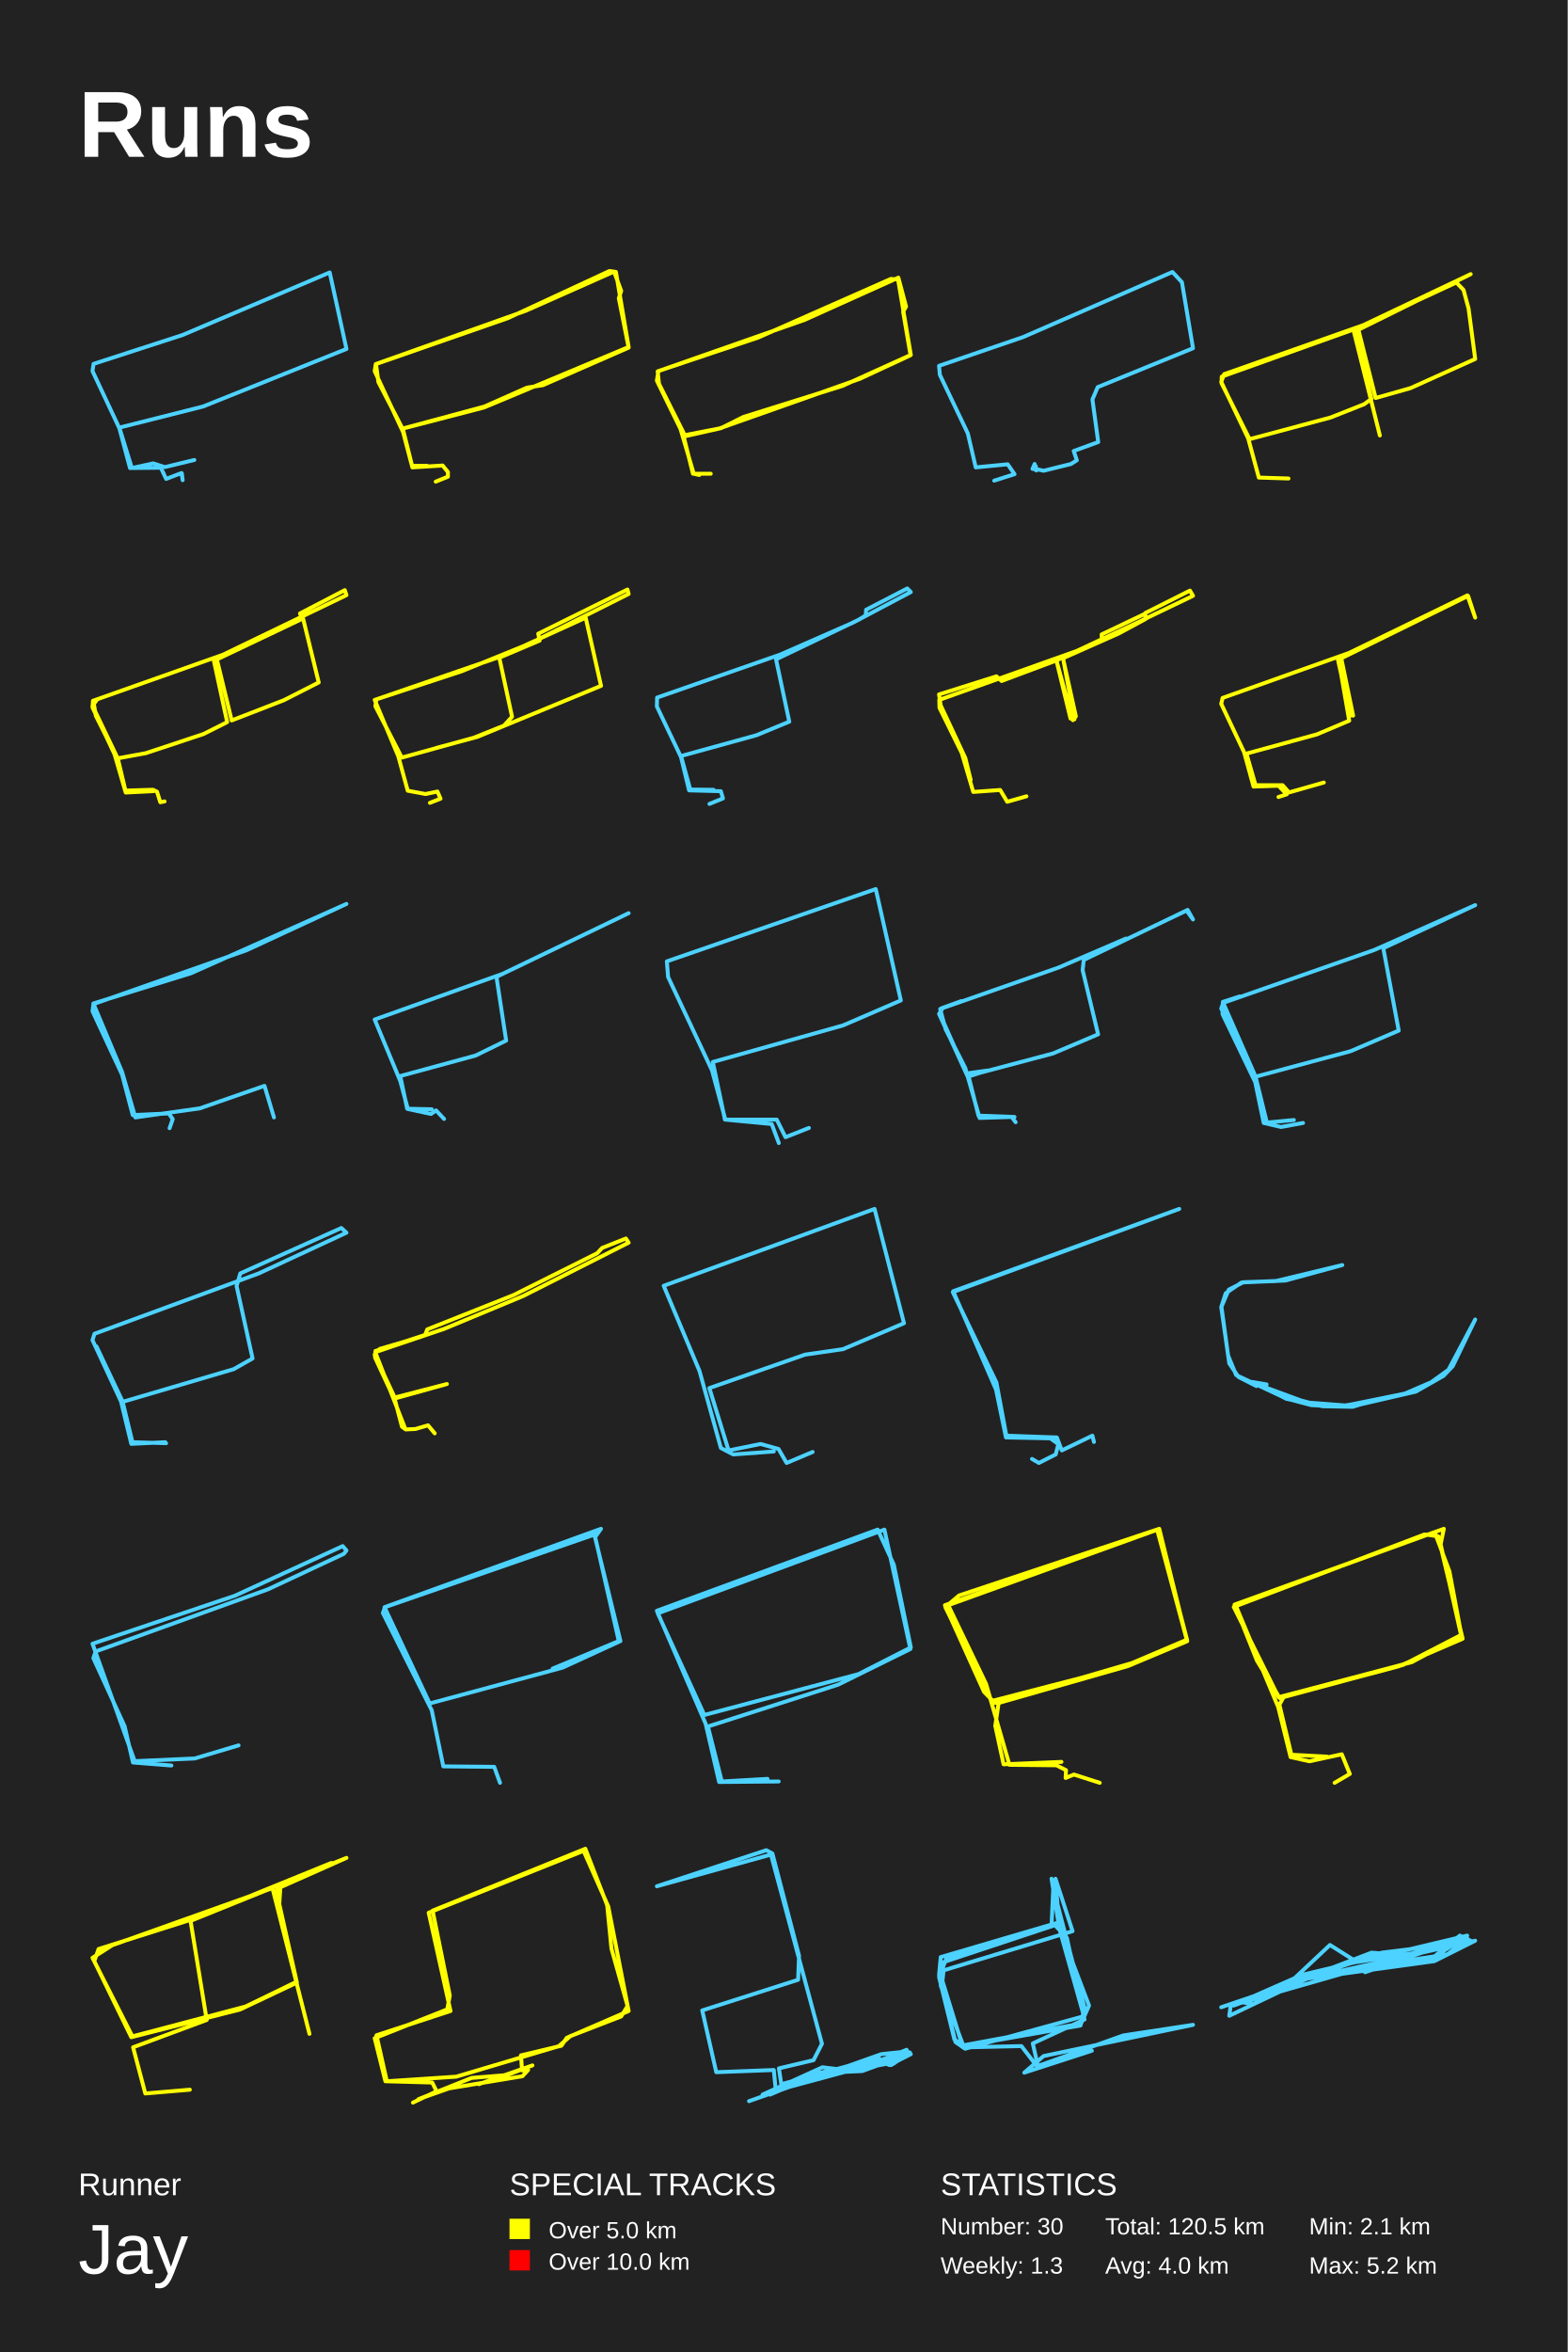
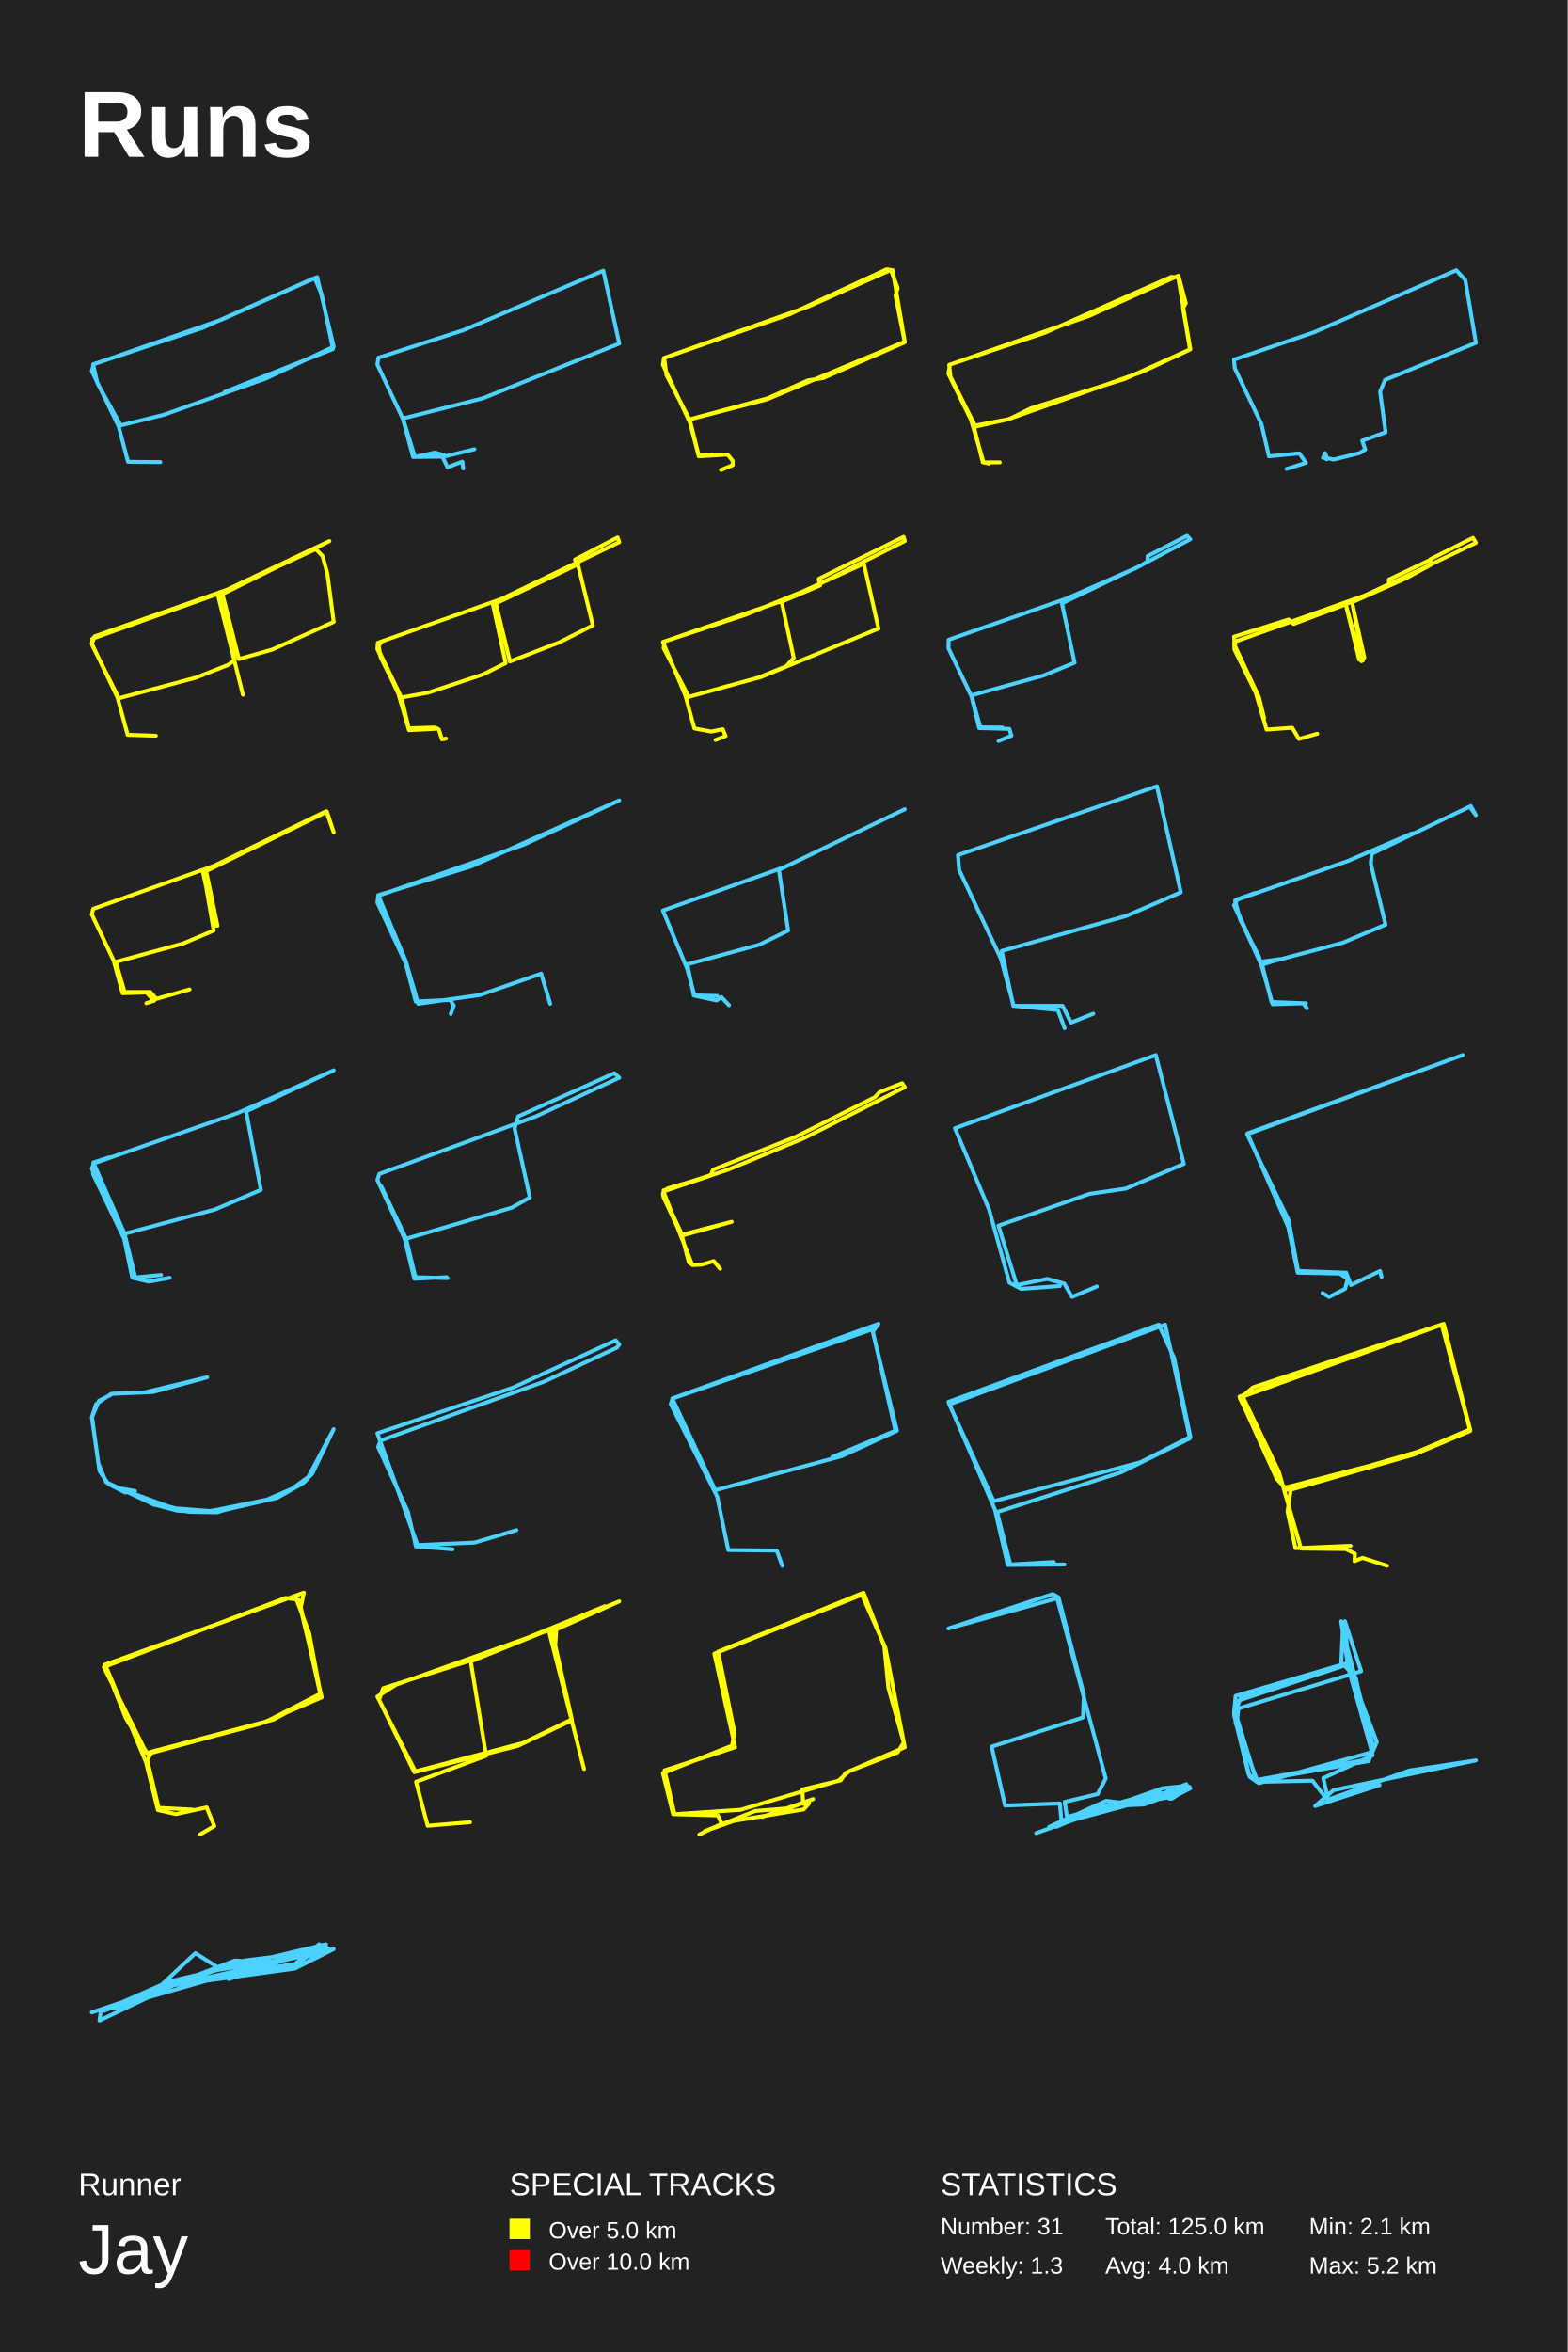
<svg xmlns="http://www.w3.org/2000/svg" baseProfile="full" height="300mm" version="1.1" viewBox="0,0,200,300" width="200mm">
  <defs />
  <rect fill="#222222" height="300" width="200" x="0" y="0" />
  <text fill="#FFFFFF" style="font-size:12px; font-family:Arial; font-weight:bold;" x="10" y="20">Runs</text>
  <text fill="#FFFFFF" style="font-size:4px; font-family:Arial" x="10" y="280">Runner</text>
  <text fill="#FFFFFF" style="font-size:9px; font-family:Arial" x="10" y="290">Jay</text>
  <text fill="#FFFFFF" style="font-size:4px; font-family:Arial" x="65" y="280">SPECIAL TRACKS</text>
  <rect fill="yellow" height="2.6" width="2.6" x="65" y="283" />
  <text fill="#FFFFFF" style="font-size:3px; font-family:Arial" x="70" y="285.5">Over 5.0 km</text>
  <rect fill="red" height="2.6" width="2.6" x="65" y="287" />
  <text fill="#FFFFFF" style="font-size:3px; font-family:Arial" x="70" y="289.5">Over 10.0 km</text>
  <text fill="#FFFFFF" style="font-size:4px; font-family:Arial" x="120" y="280">STATISTICS</text>
-   <text fill="#FFFFFF" style="font-size:3px; font-family:Arial" x="120" y="285">Number: 30</text>
+   <text fill="#FFFFFF" style="font-size:3px; font-family:Arial" x="120" y="285">Number: 31</text>
  <text fill="#FFFFFF" style="font-size:3px; font-family:Arial" x="120" y="290">Weekly: 1.3</text>
-   <text fill="#FFFFFF" style="font-size:3px; font-family:Arial" x="141" y="285">Total: 120.5 km</text>
+   <text fill="#FFFFFF" style="font-size:3px; font-family:Arial" x="141" y="285">Total: 125.0 km</text>
  <text fill="#FFFFFF" style="font-size:3px; font-family:Arial" x="141" y="290">Avg: 4.0 km</text>
  <text fill="#FFFFFF" style="font-size:3px; font-family:Arial" x="167" y="285">Min: 2.1 km</text>
  <text fill="#FFFFFF" style="font-size:3px; font-family:Arial" x="167" y="290">Max: 5.2 km</text>
-   <polyline fill="none" points="23.199,60.373 23.301,61.245 23.165,60.333 21.198,61.087 20.519,59.659 16.584,59.699 15.227,54.623 11.8,47.326 11.936,46.414 23.301,42.726 42.063,34.755 44.2,44.51 25.914,51.847 15.227,54.543 16.821,59.699 19.535,59.104 21.028,59.58 24.794,58.668" stroke="#4DD2FF" stroke-linecap="round" stroke-linejoin="round" stroke-width="0.5" />
-   <polyline fill="none" points="55.587,61.435 57.144,60.802 57.144,60.208 56.467,59.377 52.608,59.615 51.423,55.104 47.8,47.347 47.935,46.437 67.098,39.63 78.338,34.644 79.252,37.098 78.947,38.047 80.2,44.34 69.265,49.128 67.233,49.445 61.782,51.859 51.355,54.668 48.274,48.732 47.969,46.437 64.796,40.58 77.762,34.565 78.575,34.684 80.2,44.261 61.749,51.977 51.389,54.668 52.574,59.417 54.503,59.417" stroke="yellow" stroke-linecap="round" stroke-linejoin="round" stroke-width="0.5" />
-   <polyline fill="none" points="90.673,60.426 88.404,60.426 87.152,55.4 83.8,48.554 84.003,47.327 96.733,43.053 113.661,35.574 114.575,35.653 116.2,45.27 107.465,49.227 94.837,53.184 91.993,54.609 87.423,55.638 84.071,48.95 83.902,47.367 102.658,40.798 114.609,35.416 115.591,39.096 115.218,39.769 116.166,45.309 109.7,48.317 91.79,54.648 87.287,55.519 86.61,54.015 88.506,60.426 89.217,60.584" stroke="yellow" stroke-linecap="round" stroke-linejoin="round" stroke-width="0.5" />
-   <polyline fill="none" points="126.839,61.306 129.432,60.48 128.557,59.22 124.481,59.614 123.471,55.283 119.901,47.803 119.8,46.662 130.51,43.001 149.573,34.694 150.785,35.993 152.2,44.418 140.042,49.378 139.368,50.953 140.109,56.385 136.977,57.527 137.381,58.708 136.64,59.18 133.137,60.047 131.79,59.732 132.228,60.007 131.992,59.18 131.723,59.81 132.16,59.495" stroke="#4DD2FF" stroke-linecap="round" stroke-linejoin="round" stroke-width="0.5" />
-   <polyline fill="none" points="164.381,61.032 160.597,60.914 159.246,55.938 155.8,48.711 156.172,47.724 174.348,41.326 185.801,36.034 186.713,36.982 187.355,39.352 188.2,45.789 179.956,49.501 175.497,50.765 173.233,41.8 187.626,34.968 173.03,42.195 174.956,50.883 174.044,51.554 169.753,53.252 159.415,56.017 155.834,48.869 155.868,48.04 172.659,42.037 176.037,55.543" stroke="yellow" stroke-linecap="round" stroke-linejoin="round" stroke-width="0.5" />
-   <polyline fill="none" points="19.575,100.911 16.035,101.088 14.613,96.208 11.8,90.232 11.861,89.384 28.439,83.514 44.2,75.911 43.988,75.274 38.271,78.245 38.452,78.775 37.333,79.482 27.652,84.044 29.558,91.894 36.213,89.313 40.661,87.05 38.664,78.881 27.289,84.292 28.983,92.107 25.958,93.627 18.607,96.067 14.946,96.739 12.224,91.293 11.921,89.419 12.405,89.207 11.8,90.02 15.037,96.774 16.005,100.841 19.514,100.735 20.029,100.982 20.452,102.326 20.997,102.22" stroke="yellow" stroke-linecap="round" stroke-linejoin="round" stroke-width="0.5" />
-   <polyline fill="none" points="54.846,102.404 56.201,101.876 55.81,100.961 54.274,101.277 52.016,100.855 50.811,96.456 47.8,89.275 58.911,85.615 67.643,82.06 80.2,75.76 80.049,75.196 68.667,80.828 68.848,81.708 63.699,83.89 65.325,91.422 64.301,92.549 60.447,94.097 51.263,96.632 47.89,90.085 48.011,89.205 63.759,83.785 74.72,78.787 76.677,87.48 60.899,93.992 55.659,95.4" stroke="yellow" stroke-linecap="round" stroke-linejoin="round" stroke-width="0.5" />
-   <polyline fill="none" points="90.51,102.543 92.232,101.836 91.96,100.918 87.91,100.812 86.883,96.572 83.8,90.107 83.83,88.977 99.516,83.501 108.856,79.403 116.2,75.517 115.747,75.057 110.488,77.778 110.457,78.484 109.551,79.05 99.003,84.102 100.695,92.05 96.494,93.782 86.883,96.431 88.062,100.706 91.024,100.741" stroke="#4DD2FF" stroke-linecap="round" stroke-linejoin="round" stroke-width="0.5" />
-   <polyline fill="none" points="130.949,101.57 128.498,102.268 127.601,100.766 124.164,101.011 122.699,96.05 119.86,90.285 119.83,89.272 138.182,82.739 152.2,75.996 151.811,75.332 146.103,78.197 146.132,78.965 142.695,80.817 135.611,83.961 137.255,91.368 136.867,91.857 134.775,84.241 146.282,78.86 146.043,78.301 140.543,80.922 140.573,81.551 138.989,82.459 135.611,83.892 137.076,91.752 136.568,91.648 134.775,84.241 127.78,86.861 127.123,86.267 119.8,88.573 120.009,89.971 123.148,96.679 123.835,99.473" stroke="yellow" stroke-linecap="round" stroke-linejoin="round" stroke-width="0.5" />
-   <polyline fill="none" points="163.104,101.657 164.156,101.316 163.104,100.223 159.919,100.326 158.722,95.955 155.8,89.774 155.975,89.022 172.102,83.285 187.207,75.943 188.2,78.777 187.294,76.011 170.7,84.173 172.248,91.242 172.628,91.276 171.08,83.797 185.629,76.796 170.758,84.036 172.131,91.925 168.012,93.667 159.014,96.125 160.182,100.155 163.63,100.155 164.448,101.077 168.889,99.813" stroke="yellow" stroke-linecap="round" stroke-linejoin="round" stroke-width="0.5" />
-   <polyline fill="none" points="21.634,143.904 22.037,142.746 21.524,142.017 16.937,142.231 15.579,137.084 11.8,128.978 11.91,128.078 31.431,121.215 44.2,115.296 24.386,124.132 11.91,127.992 15.579,136.741 17.267,142.531 25.487,141.373 33.742,138.5 34.953,142.531" stroke="#4DD2FF" stroke-linecap="round" stroke-linejoin="round" stroke-width="0.5" />
-   <polyline fill="none" points="56.656,142.724 55.628,141.629 54.993,142.089 52.031,141.453 51.064,137.885 47.8,130.042 64.121,124.213 80.2,116.476 63.335,124.601 64.574,132.727 60.675,134.635 51.064,137.249 51.941,141.417 55.084,141.488" stroke="#4DD2FF" stroke-linecap="round" stroke-linejoin="round" stroke-width="0.5" />
-   <polyline fill="none" points="99.36,145.8 98.454,143.37 92.537,142.809 90.831,136.516 85.234,124.616 85.074,122.622 111.727,113.4 114.926,127.606 107.569,130.784 90.938,135.457 92.484,142.809 99.094,142.809 100.213,145.052 103.198,143.869" stroke="#4DD2FF" stroke-linecap="round" stroke-linejoin="round" stroke-width="0.5" />
-   <polyline fill="none" points="129.57,143.141 129.067,142.469 124.973,142.595 123.141,136.213 120.626,131.259 119.944,128.698 135.066,123.407 143.651,119.712 139.772,121.686 151.374,116.143 152.2,117.277 151.518,116.059 138.263,122.441 138.119,123.743 140.095,131.93 134.348,134.366 123.428,137.263 119.8,129.327 120.303,128.53 122.638,127.69 120.087,128.614 119.944,129.411 123.284,136.927 125.942,136.549 123.572,137.305 124.829,142.301 129.427,142.469" stroke="#4DD2FF" stroke-linecap="round" stroke-linejoin="round" stroke-width="0.5" />
-   <polyline fill="none" points="166.239,143.233 163.428,143.749 161.22,143.233 160.136,138.024 155.961,129.342 156.001,127.934 175.312,121.176 188.2,115.451 176.477,120.942 178.444,131.454 172.301,134.082 160.056,137.367 155.8,128.638 156.081,127.84 158.169,127.09 156.001,127.793 160.176,137.32 161.622,143.186 165.074,142.857" stroke="#4DD2FF" stroke-linecap="round" stroke-linejoin="round" stroke-width="0.5" />
-   <polyline fill="none" points="21.083,183.953 16.751,184.166 15.44,178.762 11.8,170.932 12.055,170.124 33.024,162.422 44.2,157.23 43.545,156.634 30.658,162.422 30.184,164.039 32.223,173.273 29.82,174.634 15.659,178.804 12.31,171.741 15.659,178.847 16.897,183.953 21.192,184.081" stroke="#4DD2FF" stroke-linecap="round" stroke-linejoin="round" stroke-width="0.5" />
-   <polyline fill="none" points="55.462,182.824 54.611,181.8 53.008,182.268 51.756,182.327 51.28,181.975 50.429,178.727 47.85,173.166 47.9,172.464 56.639,169.508 66.779,165.293 80.2,158.503 79.849,157.976 76.82,159.176 76.194,159.849 65.477,165.205 54.51,169.566 54.235,170.269 48.075,172.288 47.8,172.786 50.354,178.258 57.014,176.532 50.379,178.376 47.825,172.961 47.9,172.317 53.734,170.503 48.451,172.054 47.9,172.551 51.656,182.122" stroke="yellow" stroke-linecap="round" stroke-linejoin="round" stroke-width="0.5" />
-   <polyline fill="none" points="98.72,185.136 93.547,185.518 91.967,184.69 89.245,174.888 84.67,164.003 111.572,154.2 115.33,168.777 107.542,172.087 102.696,172.787 90.497,177.052 92.948,185.009 97.032,184.181 99.319,184.818 100.354,186.6 103.676,185.2" stroke="#4DD2FF" stroke-linecap="round" stroke-linejoin="round" stroke-width="0.5" />
-   <polyline fill="none" points="131.657,186.087 132.535,186.6 134.682,185.516 135.024,184.204 133.999,183.463 128.338,183.349 127.069,177.245 121.604,164.696 150.445,154.2 121.555,164.81 127.118,176.333 128.387,183.121 134.829,183.349 135.463,185.003 139.367,183.121 139.562,183.919" stroke="#4DD2FF" stroke-linecap="round" stroke-linejoin="round" stroke-width="0.5" />
-   <polyline fill="none" points="160.295,176.797 158.002,175.634 156.826,173.907 155.8,166.717 156.373,164.954 158.394,163.58 164.006,163.333 171.246,161.359 162.739,163.404 158.636,163.545 156.765,164.496 155.83,166.682 156.675,172.885 157.701,175.388 164.096,178.383 167.294,179.229 172.241,179.441 180.628,177.502 184.158,175.493 185.334,174.26 188.2,168.303 184.791,174.718 182.589,176.304 179.24,177.749 171.608,179.3 166.932,178.983 160.898,176.762 164.096,178.419 168.742,179.37 172.573,179.441 174.866,178.736 171.608,179.265 167.053,178.912 163.402,177.961 159.752,176.269 161.592,176.586" stroke="#4DD2FF" stroke-linecap="round" stroke-linejoin="round" stroke-width="0.5" />
-   <polyline fill="none" points="21.868,225.193 16.962,224.808 15.9,220.187 11.91,211.5 12.203,210.644 34.169,202.727 43.871,198.191 44.2,197.763 43.724,197.207 29.959,203.54 11.8,209.66 17.182,224.637 24.833,224.295 30.435,222.626" stroke="#4DD2FF" stroke-linecap="round" stroke-linejoin="round" stroke-width="0.5" />
-   <polyline fill="none" points="63.789,227.4 63.05,225.363 56.555,225.302 55.077,218.143 48.847,205.738 49.111,204.998 75.827,195.741 79.153,209.318 71.761,212.712 54.813,217.279 49.058,204.998 76.672,195.0 75.932,196.049 78.942,209.318 70.494,212.836" stroke="#4DD2FF" stroke-linecap="round" stroke-linejoin="round" stroke-width="0.5" />
-   <polyline fill="none" points="99.343,227.23 91.743,227.297 90.029,219.883 83.8,205.456 111.971,195.103 114.029,199.578 116.2,210.132 109.514,213.538 89.857,218.748 83.914,205.79 112.829,195.103 116.143,210.332 106.943,214.874 90.314,220.217 92.086,227.23 97.914,226.896" stroke="#4DD2FF" stroke-linecap="round" stroke-linejoin="round" stroke-width="0.5" />
-   <polyline fill="none" points="140.301,227.4 137.009,226.345 135.947,226.779 136.0,225.786 134.779,225.166 128.778,225.104 125.804,214.8 120.972,204.745 147.789,195.062 151.453,209.214 143.753,212.504 126.495,216.973 120.601,204.993 122.353,203.504 147.895,195.0 151.399,209.152 144.39,212.131 126.92,217.221 125.539,215.793 120.547,204.745 147.629,195.124 151.453,209.338 143.912,212.504 127.398,217.221 126.973,220.138 128.035,225.041 135.416,224.731" stroke="yellow" stroke-linecap="round" stroke-linejoin="round" stroke-width="0.5" />
-   <polyline fill="none" points="170.264,227.4 172.204,226.266 171.183,223.76 167.048,224.655 164.649,224.118 163.067,217.734 157.604,204.666 184.2,195 183.792,196.969 186.396,208.545 178.994,212.364 163.271,216.6 160.361,211.827 157.502,204.666 183.026,195.418 184.915,200.43 186.447,208.605 180.117,212.006 163.118,216.481 157.4,204.965 181.75,195.716 183.486,195.955 186.6,209.022 178.432,212.543 163.781,216.421 163.22,217.436 164.751,223.82 169.294,224.059" stroke="yellow" stroke-linecap="round" stroke-linejoin="round" stroke-width="0.5" />
-   <polyline fill="none" points="24.219,266.543 18.537,267.025 16.979,261.133 26.373,257.651 24.311,245.01 44.2,236.975 35.768,240.724 35.63,242.867 37.876,252.884 30.635,256.312 16.749,259.848 12.029,250.152 12.579,248.599 24.907,244.688 42.275,237.617 36.043,240.189 35.218,241.206 37.83,252.777 31.322,255.937 16.887,259.741 11.8,249.724 14.321,248.117 34.76,240.831 39.48,259.419" stroke="yellow" stroke-linecap="round" stroke-linejoin="round" stroke-width="0.5" />
-   <polyline fill="none" points="52.683,268.189 55.695,266.749 55.147,265.629 49.169,265.468 47.8,259.975 57.064,256.294 57.383,254.534 55.193,243.706 74.678,235.811 77.462,243.012 78.01,248.56 80.063,255.867 79.242,257.201 72.762,259.708 71.301,260.988 58.205,264.882 49.352,265.468 48.028,259.601 57.474,256.507 54.691,243.972 74.45,236.078 77.599,243.172 80.2,256.507 72.305,259.921 71.621,260.935 66.464,262.161 66.601,264.082 67.377,264.028 66.647,264.828 57.292,266.375 53.367,267.762 60.167,265.042 64.73,264.668 67.925,263.442 61.079,265.842" stroke="yellow" stroke-linecap="round" stroke-linejoin="round" stroke-width="0.5" />
-   <polyline fill="none" points="98.956,266.472 98.717,264.031 91.378,264.31 89.588,256.429 101.82,252.523 101.939,249.455 98.538,236.412 97.762,235.994 83.8,240.597 98.359,236.552 104.863,260.683 103.789,262.776 99.373,263.822 99.672,265.844 111.665,262.566 113.455,263.403 116.2,262.008 98.359,266.821 104.326,264.38 109.099,264.101 115.663,261.451 113.754,263.124 103.133,265.077 98.24,267.169 102.417,264.868 111.844,262.776 113.097,263.264 114.887,261.869 116.081,261.799 114.171,262.915 104.266,264.938 95.555,268.006 112.441,262.008 115.782,261.66 114.052,262.985 103.252,264.798 97.285,267.169 104.923,263.682 107.787,264.031 112.023,262.497 113.694,263.403 115.723,262.078 109.994,264.17 106.832,264.31 108.682,263.403 113.038,263.264 115.723,261.59 114.052,263.194" stroke="#4DD2FF" stroke-linecap="round" stroke-linejoin="round" stroke-width="0.5" />
-   <polyline fill="none" points="138.211,261.828 132.267,263.522 130.31,260.981 122.844,261.15 120.235,252.678 120.38,251.322 136.834,246.324 134.659,239.631 135.166,246.069 138.283,257.168 123.134,261.32 121.902,260.472 119.8,251.915 120.017,249.628 135.021,245.222 134.152,239.631 135.166,245.9 138.936,255.813 137.921,258.1 122.844,260.896 121.757,260.133 119.8,252.17 120.742,249.797 134.152,245.646 134.369,240.817 138.356,256.067 137.848,258.354 122.917,260.981 120.017,253.271 120.017,250.39 134.587,245.561 136.109,247.171 138.356,257.592 131.76,260.642 132.412,263.522 143.285,259.625 152.2,258.27 133.137,262.251 130.672,264.369 139.298,261.574" stroke="#4DD2FF" stroke-linecap="round" stroke-linejoin="round" stroke-width="0.5" />
-   <polyline fill="none" points="155.8,256.026 176.283,249.062 187.828,247.647 186.245,246.885 182.8,249.715 165.11,252.653 157.01,255.809 156.824,257.115 166.879,252.326 188.2,247.538 182.986,250.15 166.321,252.435 159.897,255.591 158.221,255.374 166.134,251.891 187.176,246.885 182.521,249.932 177.214,250.041 158.221,255.482 174.979,249.062 179.355,249.388 187.176,247.212 184.662,249.279 165.483,252.218 157.383,255.809 163.993,253.415 169.672,248.082 173.117,250.259 182.055,248.844 174.141,251.565" stroke="#4DD2FF" stroke-linecap="round" stroke-linejoin="round" stroke-width="0.5" />
+   <polyline fill="none" points="20.462,58.941 16.328,58.903 15.143,54.409 11.714,47.33 11.939,46.469 28.248,40.776 40.457,35.345 42.571,44.222 33.856,48.304 20.879,52.911 15.399,54.259 12.419,48.866 11.874,46.469 25.813,41.825 40.136,35.457 41.033,37.517 42.475,44.521 28.665,49.99" stroke="#4DD2FF" stroke-linecap="round" stroke-linejoin="round" stroke-width="0.5" />
+   <polyline fill="none" points="58.999,58.926 59.096,59.757 58.967,58.889 57.093,59.606 56.447,58.247 52.699,58.284 51.406,53.45 48.143,46.501 48.272,45.632 59.096,42.12 76.964,34.528 79.0,43.819 61.584,50.807 51.406,53.375 52.925,58.284 55.51,57.718 56.931,58.171 60.518,57.302" stroke="#4DD2FF" stroke-linecap="round" stroke-linejoin="round" stroke-width="0.5" />
+   <polyline fill="none" points="91.987,59.938 93.471,59.335 93.471,58.77 92.826,57.978 89.15,58.205 88.021,53.908 84.571,46.521 84.7,45.654 102.95,39.172 113.655,34.423 114.526,36.76 114.236,37.664 115.429,43.657 105.014,48.217 103.079,48.519 97.888,50.818 87.957,53.494 85.023,47.84 84.733,45.654 100.758,40.076 113.107,34.347 113.881,34.461 115.429,43.581 97.856,50.931 87.989,53.494 89.118,58.016 90.956,58.016" stroke="yellow" stroke-linecap="round" stroke-linejoin="round" stroke-width="0.5" />
+   <polyline fill="none" points="127.545,58.977 125.385,58.977 124.192,54.191 121.0,47.671 121.193,46.502 133.317,42.432 149.439,35.309 150.309,35.384 151.857,44.543 143.538,48.311 131.511,52.08 128.803,53.437 124.45,54.417 121.258,48.048 121.097,46.54 138.96,40.284 150.342,35.158 151.277,38.663 150.922,39.304 151.825,44.58 145.666,47.445 128.609,53.475 124.321,54.304 123.676,52.872 125.482,58.977 126.159,59.128" stroke="yellow" stroke-linecap="round" stroke-linejoin="round" stroke-width="0.5" />
+   <polyline fill="none" points="164.132,59.816 166.602,59.028 165.768,57.828 161.887,58.203 160.925,54.079 157.525,46.956 157.429,45.868 167.629,42.381 185.784,34.47 186.939,35.708 188.286,43.731 176.706,48.455 176.065,49.955 176.77,55.129 173.787,56.216 174.172,57.341 173.467,57.791 170.131,58.616 168.848,58.316 169.265,58.578 169.04,57.791 168.783,58.391 169.2,58.091" stroke="#4DD2FF" stroke-linecap="round" stroke-linejoin="round" stroke-width="0.5" />
+   <polyline fill="none" points="19.887,93.84 16.283,93.727 14.996,88.988 11.714,82.106 12.068,81.166 29.379,75.073 40.287,70.033 41.156,70.935 41.767,73.192 42.571,79.323 34.72,82.858 30.473,84.062 28.317,75.524 42.024,69.017 28.124,75.9 29.958,84.174 29.09,84.814 25.003,86.431 15.157,89.064 11.746,82.256 11.779,81.466 27.77,75.75 30.988,88.612" stroke="yellow" stroke-linecap="round" stroke-linejoin="round" stroke-width="0.5" />
+   <polyline fill="none" points="55.547,92.963 52.176,93.132 50.822,88.484 48.143,82.793 48.2,81.985 63.989,76.394 79.0,69.153 78.798,68.547 73.353,71.376 73.526,71.881 72.46,72.555 63.24,76.899 65.055,84.376 71.394,81.917 75.629,79.762 73.727,71.982 62.894,77.135 64.508,84.578 61.627,86.026 54.625,88.349 51.139,88.989 48.546,83.803 48.258,82.018 48.719,81.816 48.143,82.591 51.226,89.023 52.148,92.896 55.49,92.795 55.98,93.03 56.383,94.31 56.902,94.209" stroke="yellow" stroke-linecap="round" stroke-linejoin="round" stroke-width="0.5" />
+   <polyline fill="none" points="91.282,94.384 92.572,93.882 92.2,93.01 90.737,93.312 88.586,92.91 87.439,88.72 84.571,81.881 95.153,78.395 103.47,75.01 115.429,69.009 115.285,68.473 104.445,73.836 104.617,74.674 99.713,76.753 101.262,83.926 100.287,84.999 96.616,86.474 87.869,88.887 84.657,82.652 84.772,81.814 99.771,76.652 110.209,71.892 112.073,80.172 97.046,86.373 92.056,87.714" stroke="yellow" stroke-linecap="round" stroke-linejoin="round" stroke-width="0.5" />
+   <polyline fill="none" points="127.39,94.517 129.031,93.844 128.772,92.969 124.915,92.868 123.936,88.831 121.0,82.674 121.029,81.597 135.968,76.382 144.862,72.479 151.857,68.778 151.425,68.34 146.417,70.931 146.388,71.604 145.525,72.142 135.479,76.954 137.091,84.524 133.09,86.173 123.936,88.696 125.059,92.767 127.88,92.801" stroke="#4DD2FF" stroke-linecap="round" stroke-linejoin="round" stroke-width="0.5" />
+   <polyline fill="none" points="168.046,93.59 165.712,94.256 164.858,92.825 161.585,93.058 160.19,88.333 157.486,82.843 157.457,81.878 174.935,75.656 188.286,69.234 187.916,68.602 182.479,71.33 182.507,72.062 179.234,73.826 172.487,76.82 174.053,83.874 173.683,84.34 171.69,77.087 182.649,71.962 182.422,71.43 177.184,73.926 177.212,74.524 175.704,75.39 172.487,76.754 173.882,84.24 173.398,84.141 171.69,77.087 165.029,79.582 164.403,79.016 157.429,81.213 157.628,82.543 160.617,88.932 161.271,91.594" stroke="yellow" stroke-linecap="round" stroke-linejoin="round" stroke-width="0.5" />
+   <polyline fill="none" points="18.67,127.959 19.672,127.634 18.67,126.593 15.638,126.691 14.497,122.528 11.714,116.641 11.881,115.926 27.24,110.462 41.625,103.469 42.571,106.169 41.709,103.534 25.905,111.308 27.379,118.04 27.741,118.072 26.266,110.95 40.123,104.282 25.96,111.177 27.268,118.69 23.345,120.349 14.775,122.691 15.888,126.528 19.171,126.528 19.95,127.406 24.18,126.203" stroke="yellow" stroke-linecap="round" stroke-linejoin="round" stroke-width="0.5" />
+   <polyline fill="none" points="57.508,129.337 57.893,128.234 57.403,127.54 53.035,127.744 51.742,122.842 48.143,115.122 48.248,114.264 66.839,107.729 79,102.092 60.129,110.506 48.248,114.183 51.742,122.516 53.35,128.03 61.178,126.927 69.04,124.19 70.194,128.03" stroke="#4DD2FF" stroke-linecap="round" stroke-linejoin="round" stroke-width="0.5" />
+   <polyline fill="none" points="93.005,128.214 92.027,127.171 91.422,127.608 88.601,127.003 87.68,123.604 84.571,116.135 100.115,110.583 115.429,103.215 99.367,110.954 100.547,118.692 96.834,120.509 87.68,122.999 88.515,126.969 91.509,127.036" stroke="#4DD2FF" stroke-linecap="round" stroke-linejoin="round" stroke-width="0.5" />
+   <polyline fill="none" points="135.819,131.143 134.956,128.829 129.321,128.295 127.697,122.301 122.366,110.967 122.214,109.068 147.597,100.286 150.643,113.816 143.638,116.842 127.798,121.292 129.27,128.295 135.566,128.295 136.632,130.431 139.475,129.303" stroke="#4DD2FF" stroke-linecap="round" stroke-linejoin="round" stroke-width="0.5" />
+   <polyline fill="none" points="166.734,128.61 166.255,127.97 162.355,128.09 160.61,122.012 158.215,117.294 157.565,114.855 171.968,109.816 180.144,106.297 176.449,108.177 187.499,102.898 188.286,103.978 187.636,102.818 175.012,108.897 174.876,110.136 176.757,117.934 171.283,120.253 160.884,123.012 157.429,115.455 157.908,114.695 160.131,113.895 157.702,114.775 157.565,115.535 160.747,122.692 163.278,122.332 161.021,123.052 162.218,127.81 166.597,127.97" stroke="#4DD2FF" stroke-linecap="round" stroke-linejoin="round" stroke-width="0.5" />
+   <polyline fill="none" points="21.656,162.984 18.979,163.475 16.876,162.984 15.844,158.023 11.867,149.754 11.905,148.414 30.297,141.978 42.571,136.525 31.406,141.754 33.28,151.766 27.43,154.269 15.767,157.397 11.714,149.084 11.982,148.324 13.97,147.609 11.905,148.279 15.882,157.352 17.259,162.939 20.547,162.626" stroke="#4DD2FF" stroke-linecap="round" stroke-linejoin="round" stroke-width="0.5" />
+   <polyline fill="none" points="56.984,162.908 52.858,163.11 51.61,157.964 48.143,150.507 48.386,149.737 68.356,142.401 79.0,137.457 78.376,136.89 66.102,142.401 65.652,143.941 67.593,152.736 65.305,154.033 51.818,158.004 48.628,151.277 51.818,158.045 52.997,162.908 57.088,163.029" stroke="#4DD2FF" stroke-linecap="round" stroke-linejoin="round" stroke-width="0.5" />
+   <polyline fill="none" points="91.868,161.832 91.058,160.857 89.531,161.303 88.339,161.359 87.886,161.024 87.075,157.93 84.619,152.634 84.667,151.965 92.989,149.15 102.647,145.136 115.429,138.669 115.095,138.168 112.209,139.31 111.613,139.952 101.407,145.053 90.962,149.206 90.7,149.875 84.834,151.798 84.571,152.272 87.004,157.484 93.347,155.84 87.028,157.596 84.595,152.439 84.667,151.826 90.223,150.098 85.191,151.575 84.667,152.049 88.244,161.163" stroke="yellow" stroke-linecap="round" stroke-linejoin="round" stroke-width="0.5" />
+   <polyline fill="none" points="135.21,164.034 130.283,164.398 128.779,163.61 126.185,154.274 121.829,143.908 147.45,134.571 151.028,148.454 143.612,151.607 138.996,152.274 127.378,156.335 129.712,163.913 133.602,163.125 135.78,163.731 136.766,165.429 139.929,164.095" stroke="#4DD2FF" stroke-linecap="round" stroke-linejoin="round" stroke-width="0.5" />
+   <polyline fill="none" points="168.721,164.94 169.557,165.429 171.602,164.396 171.928,163.147 170.952,162.441 165.56,162.332 164.352,156.519 159.146,144.568 186.614,134.571 159.1,144.676 164.398,155.65 165.607,162.115 171.742,162.332 172.346,163.907 176.064,162.115 176.25,162.875" stroke="#4DD2FF" stroke-linecap="round" stroke-linejoin="round" stroke-width="0.5" />
+   <polyline fill="none" points="15.995,190.378 13.812,189.271 12.691,187.626 11.714,180.778 12.26,179.099 14.185,177.79 19.529,177.555 26.425,175.675 18.322,177.622 14.415,177.757 12.634,178.663 11.743,180.744 12.547,186.652 13.524,189.036 19.615,191.889 22.661,192.695 27.373,192.896 35.36,191.05 38.721,189.136 39.842,187.962 42.571,182.288 39.325,188.398 37.227,189.909 34.038,191.285 26.769,192.762 22.316,192.46 16.57,190.345 19.615,191.923 24.04,192.829 27.689,192.896 29.872,192.225 26.769,192.728 22.431,192.393 18.955,191.486 15.478,189.875 17.231,190.177" stroke="#4DD2FF" stroke-linecap="round" stroke-linejoin="round" stroke-width="0.5" />
+   <polyline fill="none" points="57.731,197.613 53.059,197.246 52.048,192.844 48.247,184.571 48.526,183.756 69.446,176.216 78.686,171.896 79,171.489 78.547,170.959 65.437,176.991 48.143,182.819 53.268,197.083 60.555,196.757 65.89,195.167" stroke="#4DD2FF" stroke-linecap="round" stroke-linejoin="round" stroke-width="0.5" />
+   <polyline fill="none" points="99.799,199.714 99.095,197.775 92.91,197.716 91.502,190.898 85.569,179.084 85.82,178.379 111.264,169.562 114.431,182.493 107.392,185.726 91.251,190.075 85.77,178.379 112.068,168.857 111.364,169.856 114.23,182.493 106.185,185.843" stroke="#4DD2FF" stroke-linecap="round" stroke-linejoin="round" stroke-width="0.5" />
+   <polyline fill="none" points="135.803,199.553 128.565,199.616 126.932,192.555 121.0,178.815 147.83,168.955 149.789,173.217 151.857,183.268 145.49,186.512 126.769,191.474 121.109,179.133 148.646,168.955 151.803,183.459 143.041,187.785 127.204,192.873 128.891,199.553 134.442,199.235" stroke="#4DD2FF" stroke-linecap="round" stroke-linejoin="round" stroke-width="0.5" />
+   <polyline fill="none" points="176.954,199.714 173.818,198.709 172.807,199.123 172.857,198.177 171.694,197.586 165.979,197.527 163.147,187.714 158.545,178.138 184.084,168.916 187.574,182.394 180.241,185.527 163.805,189.783 158.191,178.375 159.86,176.956 184.185,168.857 187.523,182.335 180.848,185.173 164.209,190.02 162.894,188.66 158.14,178.138 183.933,168.975 187.574,182.513 180.393,185.527 164.664,190.02 164.26,192.798 165.271,197.468 172.301,197.172" stroke="yellow" stroke-linecap="round" stroke-linejoin="round" stroke-width="0.5" />
+   <polyline fill="none" points="25.49,234.0 27.337,232.92 26.365,230.534 22.427,231.386 20.142,230.875 18.635,224.794 13.433,212.349 38.762,203.143 38.373,205.018 40.853,216.043 33.803,219.68 18.829,223.714 16.058,219.168 13.336,212.349 37.644,203.541 39.443,208.314 40.902,216.1 34.873,219.339 18.683,223.601 13.238,212.633 36.429,203.825 38.082,204.052 41.047,216.497 33.269,219.85 19.316,223.544 18.781,224.51 20.239,230.59 24.566,230.818" stroke="yellow" stroke-linecap="round" stroke-linejoin="round" stroke-width="0.5" />
+   <polyline fill="none" points="59.971,232.422 54.559,232.881 53.075,227.27 62.022,223.954 60.058,211.914 79,204.261 70.969,207.833 70.838,209.873 72.977,219.413 66.081,222.678 52.857,226.045 48.361,216.812 48.885,215.332 60.625,211.608 77.167,204.874 71.231,207.323 70.446,208.292 72.933,219.311 66.736,222.321 52.987,225.943 48.143,216.403 50.543,214.873 70.009,207.935 74.505,225.637" stroke="yellow" stroke-linecap="round" stroke-linejoin="round" stroke-width="0.5" />
+   <polyline fill="none" points="89.222,233.989 92.09,232.618 91.569,231.551 85.875,231.399 84.571,226.166 93.394,222.661 93.698,220.985 91.612,210.672 110.17,203.154 112.821,210.012 113.342,215.295 115.298,222.255 114.516,223.525 108.344,225.912 106.954,227.131 94.48,230.84 86.049,231.399 84.789,225.811 93.785,222.864 91.134,210.926 109.953,203.408 112.951,210.164 115.429,222.864 107.91,226.115 107.258,227.081 102.347,228.249 102.477,230.078 103.216,230.027 102.521,230.789 93.611,232.262 89.874,233.583 96.349,230.992 100.695,230.637 103.738,229.468 97.219,231.754" stroke="yellow" stroke-linecap="round" stroke-linejoin="round" stroke-width="0.5" />
+   <polyline fill="none" points="135.434,232.354 135.207,230.03 128.217,230.295 126.512,222.789 138.162,219.07 138.275,216.147 135.036,203.726 134.298,203.327 121.0,207.711 134.866,203.859 141.06,226.841 140.037,228.834 135.832,229.83 136.116,231.757 147.538,228.635 149.243,229.432 151.857,228.103 134.866,232.686 140.549,230.362 145.095,230.096 151.346,227.572 149.527,229.166 139.412,231.026 134.752,233.019 138.73,230.827 147.709,228.834 148.902,229.299 150.607,227.97 151.743,227.904 149.925,228.967 140.492,230.893 132.195,233.816 148.277,228.103 151.459,227.771 149.811,229.033 139.526,230.76 133.843,233.019 141.117,229.697 143.845,230.03 147.879,228.568 149.47,229.432 151.403,228.17 145.947,230.162 142.935,230.295 144.697,229.432 148.845,229.299 151.403,227.705 149.811,229.232" stroke="#4DD2FF" stroke-linecap="round" stroke-linejoin="round" stroke-width="0.5" />
+   <polyline fill="none" points="174.963,227.931 169.302,229.545 167.438,227.124 160.328,227.286 157.843,219.217 157.981,217.926 173.651,213.165 171.58,206.791 172.063,212.923 175.032,223.493 160.604,227.447 159.43,226.64 157.429,218.491 157.636,216.312 171.925,212.116 171.097,206.791 172.063,212.762 175.653,222.202 174.686,224.381 160.328,227.044 159.292,226.318 157.429,218.733 158.326,216.474 171.097,212.52 171.304,207.921 175.101,222.445 174.617,224.623 160.397,227.124 157.636,219.782 157.636,217.038 171.511,212.439 172.961,213.972 175.101,223.897 168.819,226.802 169.44,229.545 179.795,225.833 188.286,224.542 170.13,228.335 167.783,230.352 175.998,227.689" stroke="#4DD2FF" stroke-linecap="round" stroke-linejoin="round" stroke-width="0.5" />
+   <polyline fill="none" points="11.714,256.692 31.222,250.059 42.217,248.711 40.709,247.986 37.429,250.681 20.581,253.479 12.867,256.485 12.69,257.728 22.266,253.168 42.571,248.608 37.606,251.095 21.734,253.272 15.616,256.277 14.02,256.07 21.557,252.754 41.596,247.986 37.163,250.888 32.108,250.992 14.02,256.174 29.98,250.059 34.148,250.37 41.596,248.297 39.202,250.266 20.936,253.064 13.222,256.485 19.517,254.204 24.926,249.126 28.207,251.199 36.719,249.852 29.182,252.443" stroke="#4DD2FF" stroke-linecap="round" stroke-linejoin="round" stroke-width="0.5" />
</svg>
